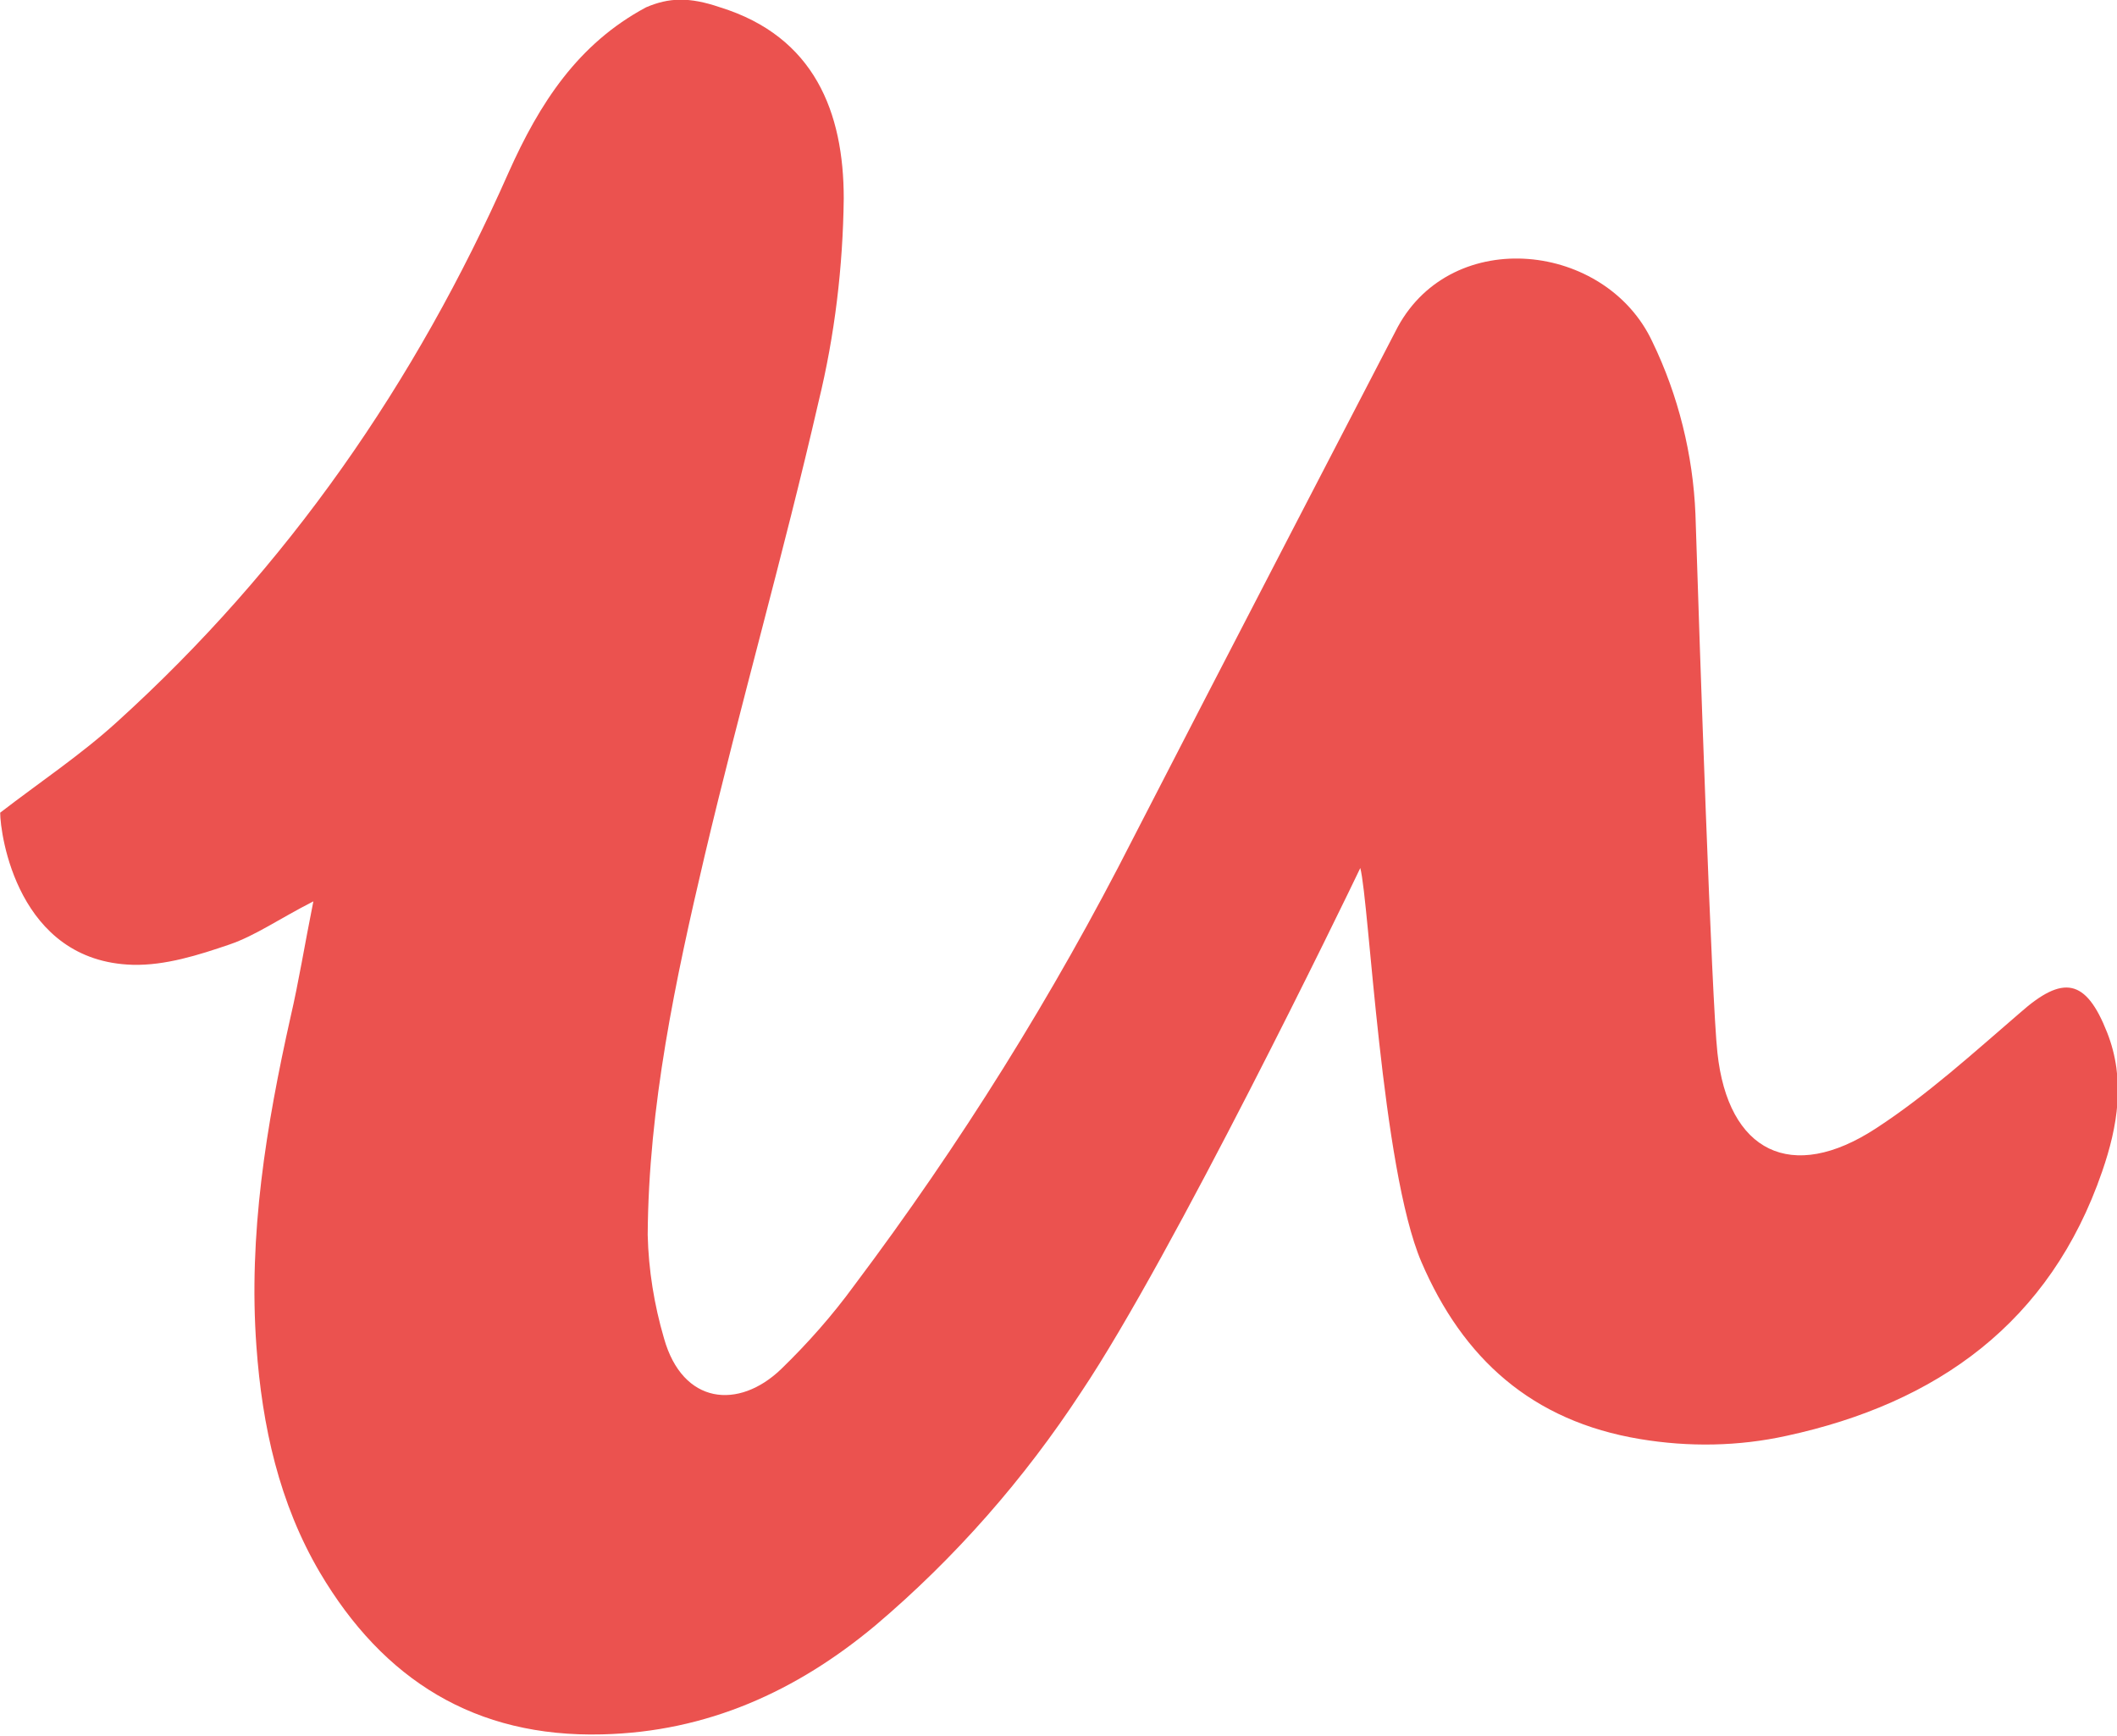
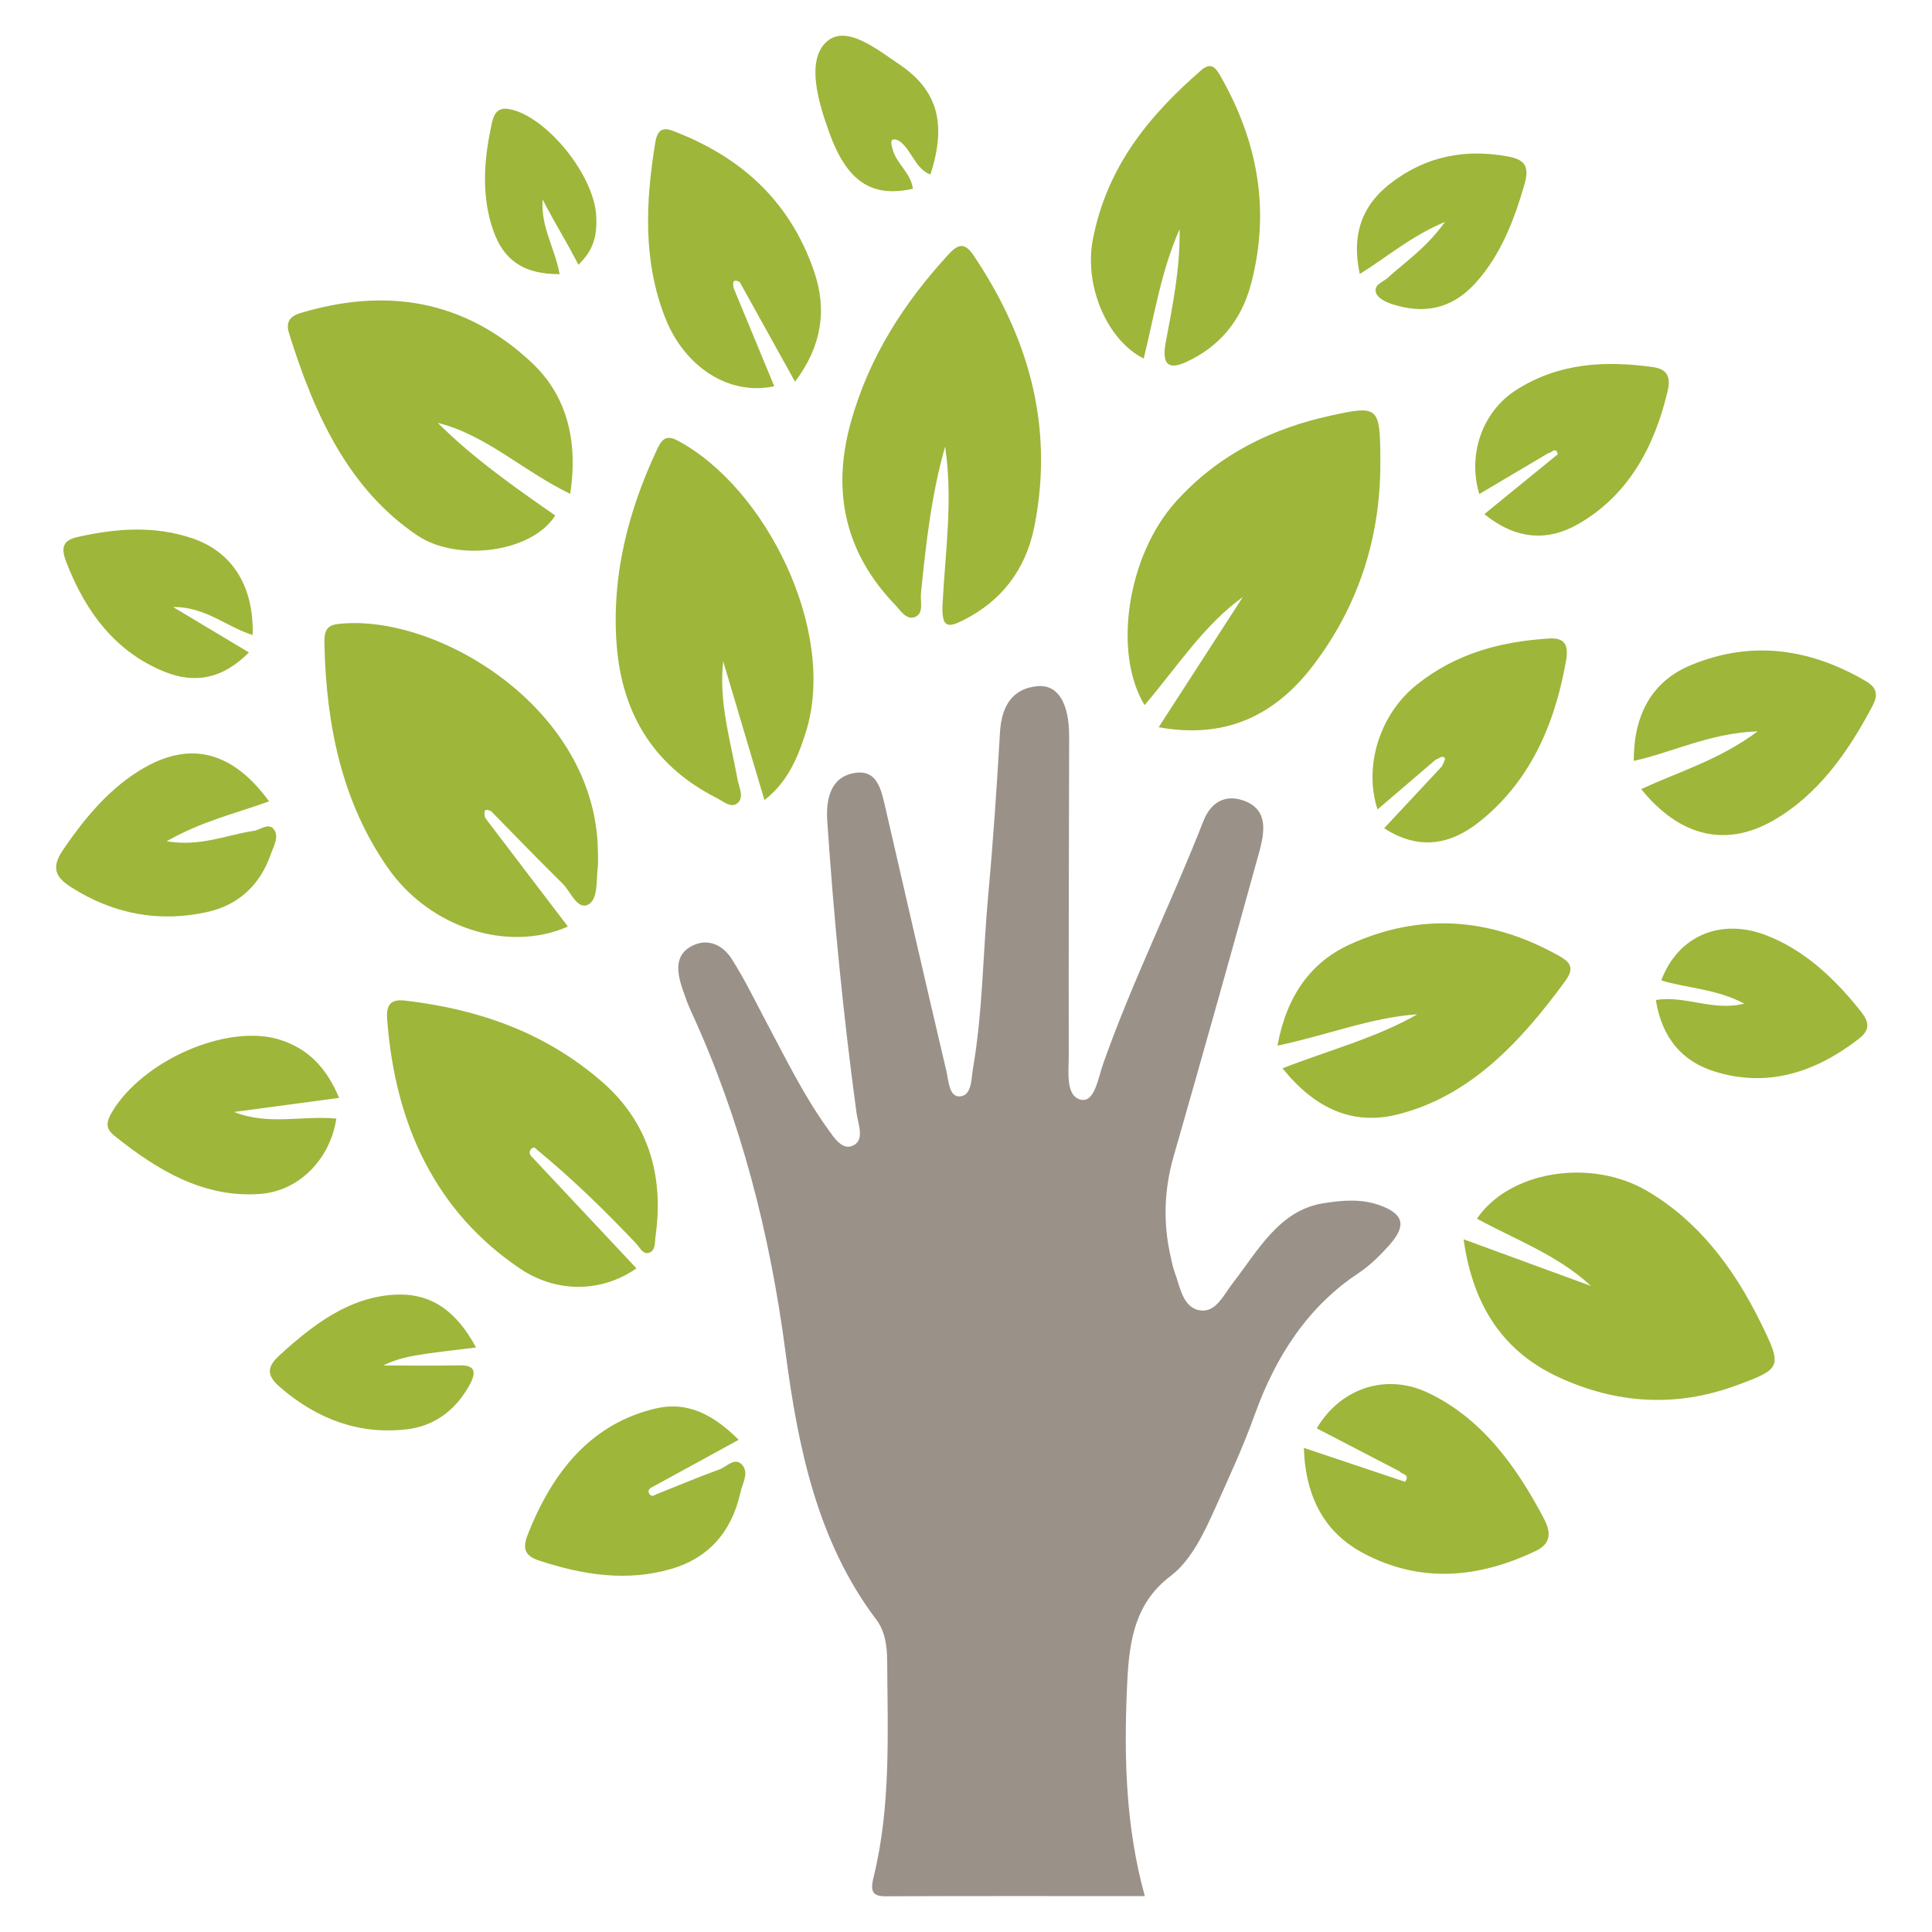
- <svg xmlns="http://www.w3.org/2000/svg" id="Layer_1" viewBox="0 0 260.2 213.4" width="2500" height="2050">
-   <style>.st0{fill:#eb524f}</style>
-   <path class="st0" d="M88.5.9c11.6 3.6 15.2 12.9 15.2 23.5-.1 8.4-1.1 16.8-3.1 25-4.3 18.7-9.6 37.2-14 55.8-3.6 15.3-6.9 30.8-7 46.6.1 4.3.8 8.6 2 12.7 2.3 8.2 9.2 8.8 14.4 3.8 3.3-3.2 6.3-6.6 9-10.3 13-17.3 24.5-35.7 34.3-55 9.5-18.5 31.2-60.3 32.5-62.8 6.8-12.5 25.6-10.4 31.3 1.8 3.2 6.6 5 13.9 5.3 21.2.5 15.8 2 59.9 2.7 66.2 1.3 12.2 9.1 16.1 19.5 9.3 6.3-4.1 12-9.3 17.7-14.2 5.3-4.7 8.1-4.2 10.7 2.4 2.3 5.8 1.3 11.6-.6 17.1-6.4 18.6-20.3 28.5-38.8 32.5-5.9 1.3-12 1.4-18 .4-13.3-2.2-21.8-9.9-26.9-21.8-4.9-11.5-6.4-44.2-7.5-48.4-1.8 3.8-23.1 47.7-34.3 64.4-7 10.7-15.5 20.4-25.3 28.7-9.7 8.1-20.7 13.1-33.6 13.4-15.6.4-26.9-6.7-34.7-19.9-5-8.5-7.1-18-7.8-27.8-1-13.7 1.2-27.1 4.2-40.5 1-4.3 1.7-8.7 2.8-14.2-4.3 2.2-7.1 4.2-10.3 5.3-3.8 1.3-7.9 2.6-11.9 2.5C2.1 118.2 0 102.5 0 99.9c4.8-3.7 9.9-7.1 14.3-11.1 21-19 36.8-41.8 48.2-67.6C66.3 12.7 71 5.4 79.4.9c2.8-1.2 5.3-1.3 9.1 0z" />
+ <svg xmlns="http://www.w3.org/2000/svg" width="180" height="180" preserveAspectRatio="xMidYMid" version="1.1" id="svg3745">
+   <defs id="defs3749" />
+   <g id="g3736" transform="translate(-0.383,-51.74003)">
+     <rect id="canvas_background" height="402" width="582" y="-1" x="-1" style="fill:none" />
+   </g>
+   <g id="g3743" transform="matrix(0.6648607,0,0,0.7498891,4.974374,2.893197)">
+     <g id="svg_4">
+       <path id="svg_5" d="m 152.94,231.717 c -12.345,0 -24.347,-0.023 -36.35,0.023 -1.973,0.006 -2.095,-0.781 -1.64,-2.43 2.424,-8.786 1.952,-17.792 1.89,-26.762 -0.013,-1.908 -0.275,-3.712 -1.536,-5.196 -8.145,-9.558 -10.925,-21.108 -12.7,-33.147 -2.187,-14.83 -6.324,-29.109 -13.278,-42.48 -0.423,-0.815 -0.774,-1.675 -1.105,-2.536 -0.749,-1.942 -1.275,-4.1 0.857,-5.315 2.185,-1.243 4.53,-0.608 5.992,1.428 1.841,2.565 3.356,5.364 4.985,8.079 2.65,4.413 5.142,8.932 8.401,12.94 0.944,1.163 2.159,2.944 3.799,2.053 1.404,-0.765 0.492,-2.626 0.278,-4.022 -1.834,-12.002 -3.167,-24.063 -4.087,-36.167 -0.213,-2.79 0.458,-5.485 3.786,-6.001 3.263,-0.507 3.79,2.138 4.4,4.476 2.824,10.846 5.618,21.696 8.498,32.526 0.318,1.193 0.365,3.203 1.825,3.175 1.754,-0.034 1.644,-2.097 1.904,-3.438 1.387,-7.146 1.398,-14.433 2.145,-21.648 0.695,-6.69 1.205,-13.402 1.64,-20.115 0.226,-3.464 1.885,-5.507 5.277,-5.765 2.877,-0.218 4.424,2.133 4.417,6.249 -0.02,13.207 -0.085,26.413 -0.053,39.619 0.005,2.023 -0.484,5.097 1.726,5.511 1.914,0.36 2.395,-2.717 3.1,-4.485 4.115,-10.308 9.565,-19.991 14.04,-30.131 1.164,-2.64 3.428,-3.351 5.907,-2.459 3.239,1.167 2.643,3.964 1.891,6.381 a 3638.687,3638.687 0 0 1 -11.96,37.704 c -1.344,4.153 -1.508,8.27 -0.432,12.465 0.165,0.639 0.295,1.294 0.548,1.898 0.8,1.91 1.143,4.468 3.585,4.797 2.205,0.297 3.288,-1.906 4.557,-3.362 3.615,-4.14 6.556,-9.09 12.75,-9.95 2.641,-0.368 5.25,-0.572 7.841,0.247 3.377,1.072 3.822,2.514 1.365,4.96 -1.3,1.297 -2.732,2.543 -4.304,3.47 -7.032,4.13 -11.567,10.214 -14.588,17.671 -1.583,3.908 -3.549,7.661 -5.45,11.43 -1.616,3.2 -3.434,6.61 -6.304,8.537 -5.403,3.631 -5.886,8.787 -6.139,14.389 -0.384,8.463 -0.127,16.85 2.522,25.38 z" style="fill:#9a9188" />
+       <path id="svg_6" d="m 60.515,97.767 c 3.855,4.489 7.709,8.977 11.585,13.493 -8.38,3.266 -19.314,0.183 -25.187,-7.24 -6.411,-8.108 -8.67,-17.623 -8.928,-27.746 -0.033,-1.214 -0.015,-2.38 1.687,-2.578 13.598,-1.585 36.417,10.243 36.63,28.265 0.006,0.661 0.07,1.33 -0.023,1.979 -0.232,1.649 0.08,3.993 -1.4,4.613 -1.48,0.623 -2.391,-1.638 -3.534,-2.635 -3.375,-2.947 -6.673,-5.983 -10,-8.987 -1.012,-0.45 -1.062,0.051 -0.83,0.836 m 106.164,-27.45 c -5.523,3.53 -9.303,8.8 -13.771,13.432 -4.47,-6.512 -2.424,-18.582 4.383,-25.278 6.029,-5.93 13.509,-9.098 21.692,-10.692 6.814,-1.327 6.959,-1.17 6.963,5.944 0.007,9.506 -3.243,17.871 -9.36,25.032 -5.526,6.468 -12.582,9.213 -21.702,7.737 4.11,-5.638 7.954,-10.906 11.795,-16.175 m 48.795,85.598 c -4.755,-3.895 -10.556,-5.729 -15.99,-8.363 4.503,-5.882 15.86,-7.577 23.816,-3.46 7.044,3.647 12.05,9.391 15.856,16.223 3.17,5.689 3.07,5.863 -3.27,7.94 -8.473,2.778 -16.878,2.319 -25.048,-1.048 -7.377,-3.041 -11.88,-8.532 -13.223,-17.093 l 17.86,5.801 M 124.956,51.631 c -1.922,5.973 -2.69,12.09 -3.38,18.222 -0.112,0.998 0.402,2.39 -0.711,2.89 -1.293,0.582 -2.14,-0.746 -2.945,-1.488 -6.747,-6.226 -8.959,-13.754 -6.193,-22.59 2.585,-8.267 7.563,-14.982 13.718,-20.93 1.281,-1.237 2.236,-1.531 3.478,0.107 7.606,10.036 11.358,21.07 8.55,33.682 -1.22,5.468 -4.704,9.302 -9.85,11.618 -2.162,0.975 -3.207,1.172 -3.022,-1.977 0.384,-6.494 1.48,-12.988 0.355,-19.534 M 99.64,95.543 c -1.977,-5.902 -3.881,-11.578 -5.784,-17.252 -0.627,5.172 1.033,9.863 2.01,14.669 0.203,1.002 0.966,2.223 0.02,2.953 -0.903,0.7 -2.02,-0.217 -2.937,-0.628 -8.25,-3.702 -13.235,-9.9 -14.02,-19.05 -0.731,-8.551 1.606,-16.46 5.511,-23.975 0.636,-1.223 1.178,-2.25 2.975,-1.408 12.395,5.806 22.432,23.665 18.052,36.175 -1.133,3.241 -2.588,6.302 -5.826,8.516 M 66.912,139.74 c 4.88,4.613 9.76,9.224 14.792,13.984 -4.827,2.985 -11.136,3.146 -16.383,-0.01 -11.585,-6.963 -17.426,-17.59 -18.549,-30.94 -0.161,-1.92 0.599,-2.516 2.552,-2.313 10.024,1.044 19.427,3.833 27.507,10.043 6.282,4.827 8.8,11.326 7.552,19.212 -0.121,0.765 0.024,1.752 -0.858,2.055 -0.897,0.31 -1.333,-0.635 -1.875,-1.141 -4.434,-4.153 -9.027,-8.113 -13.942,-11.685 -0.204,-0.245 -0.432,-0.307 -0.649,-0.141 -0.34,0.258 -0.442,0.57 -0.147,0.935 m 5.511,-82.243 c -6.53,-2.78 -11.828,-7.349 -18.56,-8.818 5.073,4.472 10.768,7.989 16.463,11.51 -3.366,4.69 -13.837,5.75 -19.294,2.497 C 41.39,56.938 36.563,47.668 33.014,37.522 c -0.526,-1.506 0.308,-2.143 1.664,-2.502 11.802,-3.127 22.854,-1.75 32.395,6.214 4.853,4.051 6.49,9.663 5.35,16.262 m 99.817,71.376 c 6.559,-2.276 13,-3.728 18.9,-6.714 -6.57,0.407 -12.777,2.634 -19.611,3.897 1.305,-6.265 4.741,-10.397 10.151,-12.578 9.835,-3.963 19.603,-3.351 29.119,1.33 1.439,0.709 2.576,1.382 1.093,3.18 -6.321,7.664 -13.384,14.34 -23.455,16.6 -6.322,1.42 -11.625,-0.674 -16.197,-5.715 M 157.818,24.616 c -2.554,5.098 -3.535,10.656 -5.027,16.066 -5.041,-2.196 -8.391,-8.92 -7.134,-14.76 1.98,-9.18 8.024,-15.52 15.169,-21.04 1.442,-1.114 2.087,-0.277 2.78,0.808 5.096,7.949 6.959,16.457 4.241,25.669 -1.395,4.726 -4.585,7.93 -9.133,9.77 -2.45,0.991 -3.427,0.305 -2.843,-2.443 0.981,-4.625 2.043,-9.249 1.947,-14.07 m -62.465,7.379 c 1.882,4.034 3.767,8.068 5.664,12.132 -6.197,1.21 -12.53,-2.275 -15.29,-8.517 -3.125,-7.06 -2.747,-14.39 -1.38,-21.768 0.296,-1.588 1.04,-1.928 2.497,-1.432 9.036,3.067 16.215,8.311 19.762,17.475 1.84,4.753 1.048,9.3 -2.679,13.68 L 96.165,31.166 c -0.979,-0.418 -1.024,0.08 -0.812,0.829 m 127.151,62.189 c 5.418,-2.23 10.795,-3.564 16.327,-7.178 -6.725,0.214 -11.903,2.601 -17.373,3.674 -0.008,-5.785 2.565,-9.902 8.03,-11.909 8.398,-3.086 16.59,-2.106 24.487,1.992 1.517,0.785 1.786,1.664 0.93,3.101 -3.501,5.875 -7.704,11.081 -13.938,14.237 -6.613,3.347 -13.076,1.994 -18.463,-3.917 m -138.1,87.642 c 2.972,-1.05 5.928,-2.153 8.928,-3.118 1.04,-0.336 2.174,-1.62 3.22,-0.535 0.936,0.971 0.007,2.268 -0.267,3.365 -1.268,5.085 -4.653,8.203 -9.589,9.5 -6.296,1.658 -12.518,0.78 -18.679,-1.023 -1.828,-0.536 -2.346,-1.39 -1.578,-3.133 3.537,-8.026 9.004,-13.853 17.912,-15.738 4.509,-0.954 8.137,0.76 11.683,3.882 l -12.398,6.009 c -0.227,0.2 -0.304,0.432 -0.156,0.658 0.247,0.378 0.579,0.345 0.924,0.133 M 25.321,134.295 c 4.874,1.71 9.62,0.41 14.328,0.823 -0.867,5.07 -5.246,8.996 -10.646,9.358 -7.827,0.526 -14.323,-2.855 -20.45,-7.226 -1.226,-0.877 -1.205,-1.65 -0.348,-2.932 4.317,-6.453 16.207,-11.061 23.56,-8.993 3.748,1.054 6.44,3.305 8.269,7.222 l -14.713,1.748 M 193.72,90.51 c -2.714,2.062 -5.43,4.122 -8.166,6.2 -1.957,-5.31 0.25,-11.758 5.444,-15.461 5.533,-3.95 11.885,-5.408 18.58,-5.777 2.226,-0.122 2.778,0.786 2.387,2.777 -1.612,8.183 -5.26,15.182 -12.208,20.04 -4.01,2.802 -8.398,3.55 -13.275,0.753 2.82,-2.676 5.46,-5.184 8.097,-7.689 0.171,-0.34 0.512,-0.921 0.426,-1.009 -0.424,-0.438 -0.845,0.096 -1.286,0.166 M 30.226,95.702 c -4.726,1.522 -9.355,2.437 -14.353,4.958 4.79,0.712 8.458,-0.806 12.233,-1.297 0.95,-0.123 2.149,-1.149 2.886,-0.045 0.61,0.914 -0.164,2.031 -0.548,3.001 -1.606,4.05 -4.806,6.33 -8.874,7.13 -6.695,1.317 -13.108,0.305 -19.119,-3.1 -2.151,-1.22 -2.796,-2.397 -1.111,-4.596 3.172,-4.143 6.71,-7.85 11.4,-10.23 6.585,-3.338 12.412,-1.977 17.486,4.18 M 209.544,52.412 c -3.242,1.705 -6.485,3.408 -9.73,5.11 -1.655,-4.86 0.38,-10.208 5.152,-12.916 5.999,-3.405 12.526,-3.676 19.191,-2.856 1.807,0.222 2.552,1.07 2.065,2.914 -1.9,7.204 -5.67,13.047 -12.431,16.529 -4.46,2.295 -8.865,1.976 -13.27,-1.173 l 10.294,-7.444 c -0.3,-1.011 -0.841,-0.15 -1.27,-0.164 m -20.874,126.547 c -3.879,-1.785 -7.757,-3.57 -11.635,-5.357 3.314,-4.984 9.699,-6.904 15.592,-4.42 7.408,3.12 12.297,8.958 16.276,15.696 1.078,1.828 0.826,3.118 -1.224,3.978 -8.006,3.365 -16.08,4.036 -24.101,0.264 -5.29,-2.487 -8.126,-6.784 -8.347,-13.09 l 14.19,4.217 c 0.721,-0.996 -0.458,-0.883 -0.751,-1.288 M 27.922,75.034 c -3.677,-0.997 -6.543,-3.5 -11.161,-3.483 l 10.637,5.65 C 23.676,80.543 19.78,81.074 15.685,79.637 8.928,77.263 4.552,72.37 1.766,65.877 c -0.797,-1.86 -0.253,-2.637 1.6,-3.01 5.372,-1.08 10.742,-1.444 16.063,0.142 5.64,1.681 8.686,5.975 8.493,12.025 m 31.306,88.521 c -2.69,0.297 -4.863,0.51 -7.03,0.788 -2.028,0.258 -4.046,0.584 -5.979,1.448 3.542,0 7.083,0.055 10.624,-0.019 2.26,-0.044 2.522,0.797 1.407,2.552 -2.054,3.23 -5.073,5.028 -8.777,5.402 -6.583,0.668 -12.473,-1.216 -17.729,-5.253 -1.838,-1.41 -1.896,-2.458 -0.07,-3.937 4.778,-3.859 9.761,-7.23 16.165,-7.54 4.905,-0.236 8.528,1.852 11.389,6.56 M 195.016,23.71 c -4.783,1.772 -8.1,4.358 -11.95,6.474 -1.242,-5.068 0.487,-8.632 4.243,-11.218 5.015,-3.458 10.628,-4.374 16.611,-3.366 2.085,0.353 2.994,1.077 2.237,3.408 -1.482,4.572 -3.372,8.85 -6.862,12.284 -3.365,3.314 -7.334,3.89 -11.687,2.64 -0.84,-0.243 -1.98,-0.71 -2.248,-1.372 -0.42,-1.04 0.936,-1.352 1.596,-1.884 2.509,-2.025 5.357,-3.658 8.06,-6.966 m 29.539,96.68 c 4.127,-0.623 7.932,1.442 12.394,0.44 -3.982,-1.85 -7.936,-1.886 -11.633,-2.877 2.297,-5.484 8.257,-7.82 14.721,-5.603 5.282,1.812 9.464,5.25 13.164,9.363 1.28,1.422 1.461,2.36 -0.3,3.56 -6.193,4.217 -12.873,6.021 -20.21,3.967 -4.348,-1.22 -7.27,-4.045 -8.136,-8.85 M 117.574,14.582 c 0.5,1.913 2.562,2.961 2.874,5.01 -5.792,1.15 -9.258,-0.9 -11.74,-7.018 -1.509,-3.718 -3.204,-8.756 -0.486,-11.143 2.724,-2.388 7.136,0.804 10.355,2.729 5.377,3.22 6.615,7.427 4.316,13.658 -2.159,-0.696 -2.65,-3.147 -4.405,-4.187 -1.12,-0.465 -1.237,0.032 -0.914,0.951 M 70.94,30.203 c -5.347,0.005 -8.206,-1.914 -9.627,-6.318 -1.335,-4.148 -0.893,-8.31 0.133,-12.454 0.33,-1.325 0.93,-1.995 2.494,-1.726 5.085,0.877 11.833,8.113 12.13,13.297 0.136,2.406 -0.358,4.213 -2.503,6.03 -1.672,-2.906 -3.388,-5.29 -5.003,-8.1 -0.304,3.355 1.695,5.985 2.377,9.271" style="fill:#9eb63a" />
+     </g>
+   </g>
</svg>
